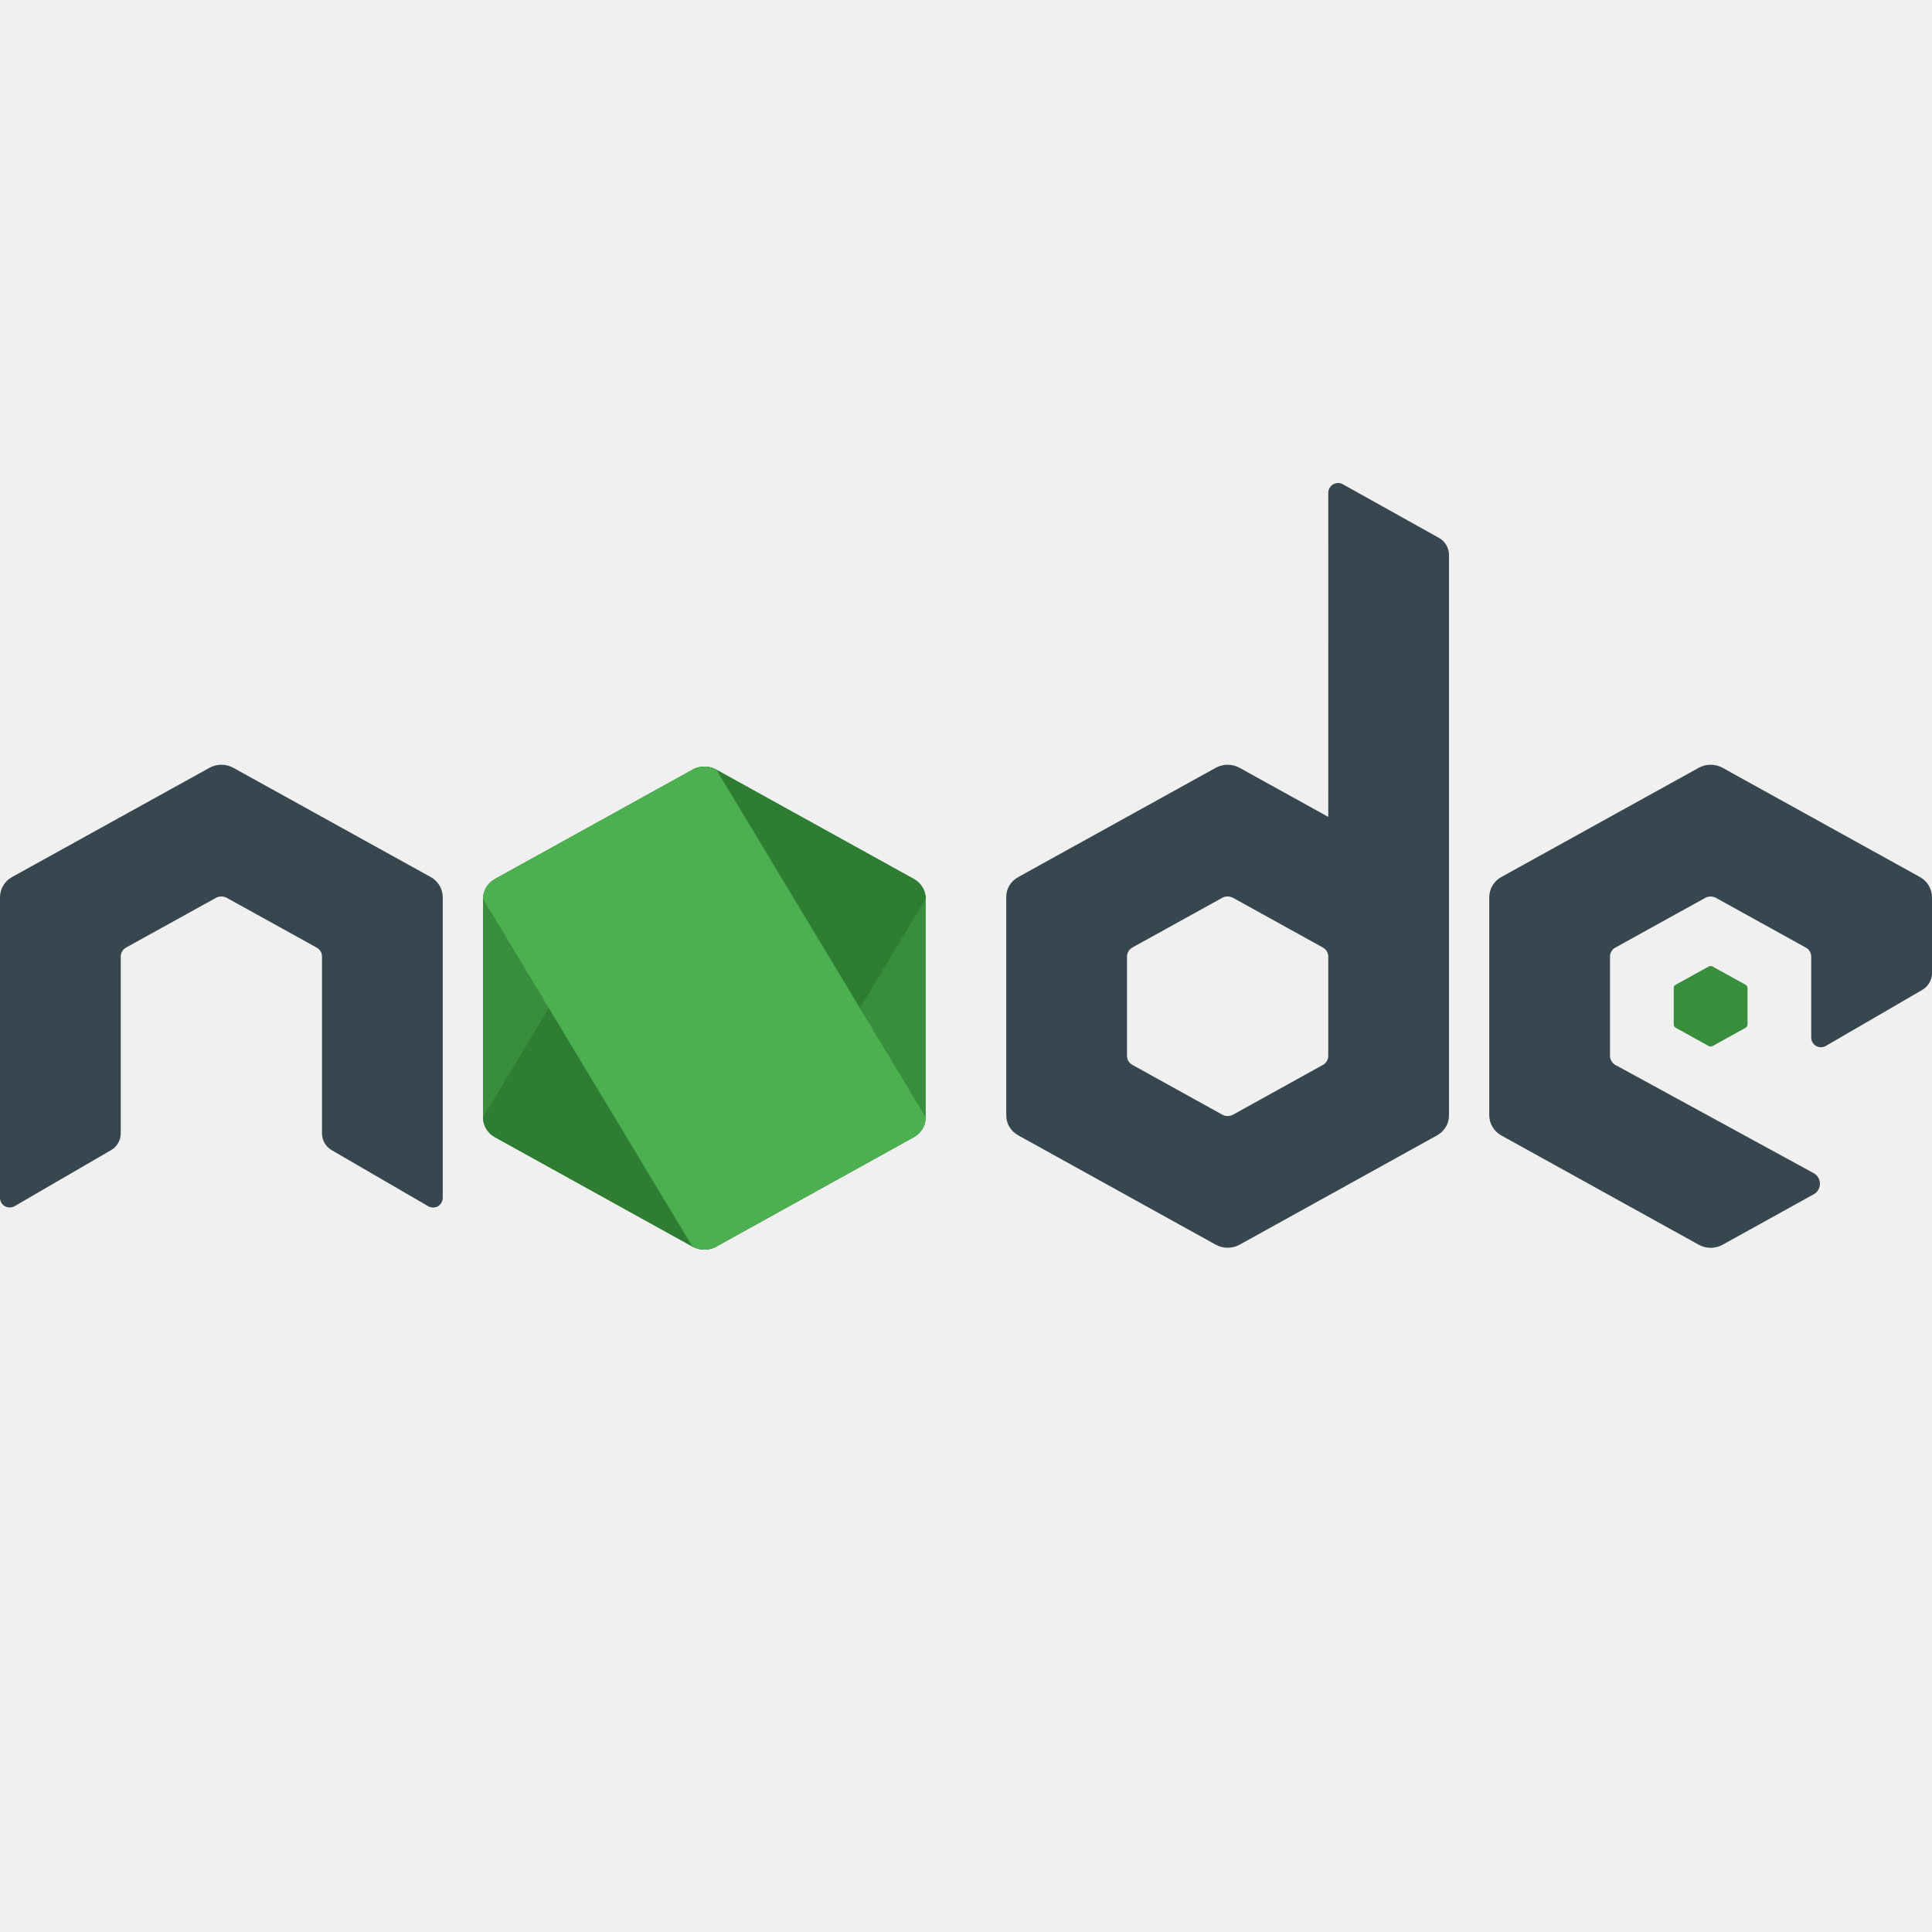
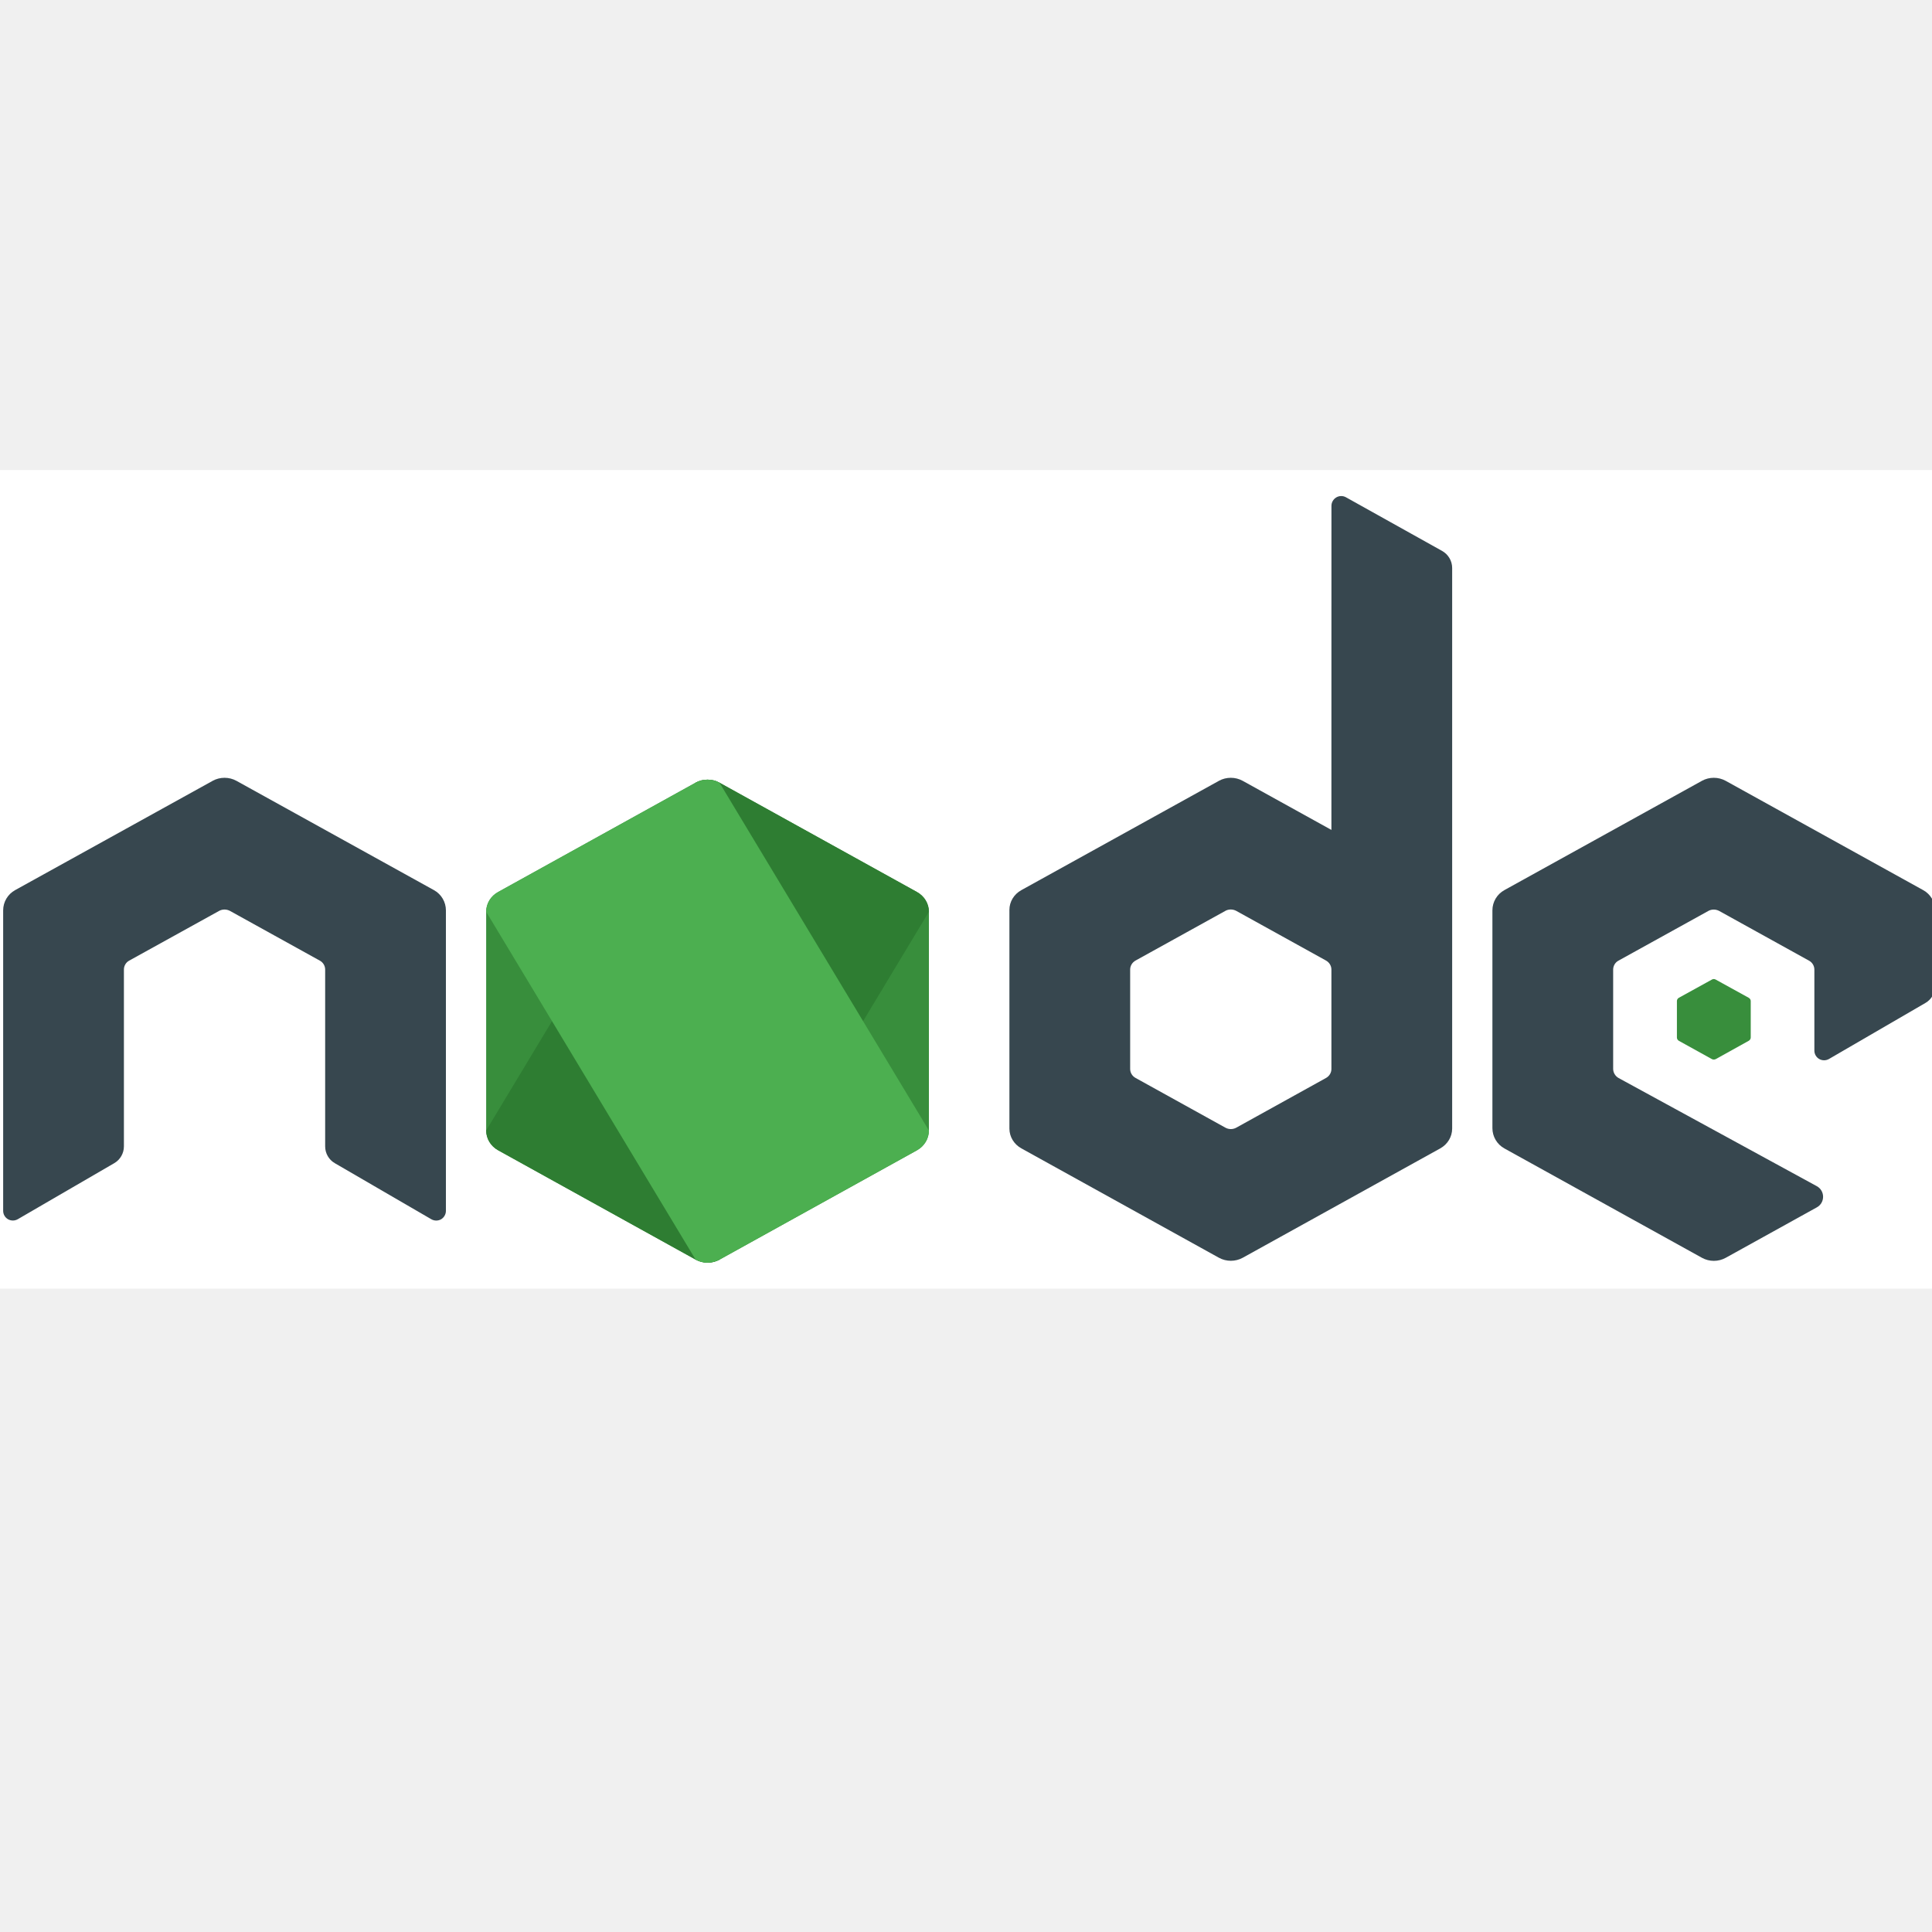
- <svg xmlns="http://www.w3.org/2000/svg" viewBox="0 0 48 48" width="48px" height="48px">
-   <path fill="#388e3c" d="M17.204 19.122l-4.907 2.715C12.113 21.938 12 22.126 12 22.329v5.433c0 .203.113.39.297.492l4.908 2.717c.183.101.41.101.593 0l4.907-2.717C22.887 28.152 23 27.965 23 27.762v-5.433c0-.203-.113-.39-.297-.492l-4.906-2.715c-.092-.051-.195-.076-.297-.076-.103 0-.205.025-.297.076M42.451 24.013l-.818.452c-.031.017-.049.048-.049.082v.906c0 .034.019.065.049.082l.818.453c.031.017.068.017.099 0l.818-.453c.03-.017.049-.048.049-.082v-.906c0-.034-.019-.065-.05-.082l-.818-.452C42.534 24.004 42.517 24 42.5 24S42.466 24.004 42.451 24.013" />
-   <path fill="#37474f" d="M35.751,13.364l-2.389-1.333c-0.075-0.042-0.167-0.041-0.241,0.003 c-0.074,0.044-0.12,0.123-0.12,0.209L33,20.295l-2.203-1.219C30.705,19.025,30.602,19,30.5,19c-0.102,0-0.205,0.025-0.297,0.076 h0.001l-4.907,2.715C25.113,21.892,25,22.08,25,22.282v5.433c0,0.203,0.113,0.39,0.297,0.492l4.908,2.717 c0.183,0.101,0.41,0.101,0.593,0l4.907-2.717C35.887,28.106,36,27.918,36,27.715V13.788C36,13.612,35.904,13.45,35.751,13.364z M32.866,26.458l-2.23,1.235c-0.083,0.046-0.186,0.046-0.269,0l-2.231-1.235C28.051,26.412,28,26.326,28,26.234v-2.47 c0-0.092,0.051-0.177,0.135-0.224l2.231-1.234h-0.001c0.042-0.023,0.088-0.034,0.135-0.034c0.047,0,0.093,0.012,0.135,0.034 l2.23,1.234C32.949,23.587,33,23.673,33,23.765v2.47C33,26.326,32.949,26.412,32.866,26.458z" />
-   <path fill="#2e7d32" d="M17.204,19.122L12,27.762c0,0.203,0.113,0.39,0.297,0.492l4.908,2.717 c0.183,0.101,0.41,0.101,0.593,0L23,22.329c0-0.203-0.113-0.39-0.297-0.492l-4.906-2.715c-0.092-0.051-0.195-0.076-0.297-0.076 c-0.103,0-0.205,0.025-0.297,0.076" />
-   <path fill="#4caf50" d="M17.204,19.122l-4.907,2.715C12.113,21.938,12,22.126,12,22.329l5.204,8.642 c0.183,0.101,0.41,0.101,0.593,0l4.907-2.717C22.887,28.152,23,27.965,23,27.762l-5.203-8.64c-0.092-0.051-0.195-0.076-0.297-0.076 c-0.103,0-0.205,0.025-0.297,0.076" />
-   <path fill="#37474f" d="M47.703 21.791l-4.906-2.715C42.705 19.025 42.602 19 42.5 19c-.102 0-.205.025-.297.076h.001l-4.907 2.715C37.114 21.892 37 22.084 37 22.294v5.411c0 .209.114.402.297.503l4.908 2.717c.184.102.409.102.593 0l2.263-1.253c.207-.115.206-.412-.002-.526l-4.924-2.687C40.052 26.412 40 26.325 40 26.231v-2.466c0-.092.05-.177.13-.221l2.235-1.236h-.001c.042-.023.088-.034.135-.034.047 0 .093.012.135.034l2.235 1.237c.08.044.13.129.13.221v2.012c0 .086.046.166.121.209.075.042.167.042.242-.001l2.398-1.393c.148-.086.24-.245.24-.417v-1.88C48 22.085 47.886 21.892 47.703 21.791zM10.703 21.791l-4.906-2.715C5.705 19.025 5.602 19 5.5 19c-.102 0-.205.025-.297.076h.001l-4.907 2.715C.114 21.892 0 22.084 0 22.294v7.465c0 .086.046.166.121.209.075.042.167.042.242-.001l2.398-1.393C2.909 28.488 3 28.329 3 28.157v-4.393c0-.092.05-.177.13-.221l2.235-1.236H5.365c.042-.023.088-.034.135-.034.047 0 .093.012.135.034l2.235 1.237C7.95 23.588 8 23.673 8 23.765v4.393c0 .172.091.331.24.417l2.398 1.393c.075.043.167.043.242.001C10.954 29.925 11 29.845 11 29.759v-7.464C11 22.085 10.886 21.892 10.703 21.791z" />
+ <svg xmlns="http://www.w3.org/2000/svg" viewBox="0 0 48 48" width="48px" height="48px" version="1.1" id="svg74089">
+   <defs id="defs74093" />
+   <rect style="fill:#ffffff;fill-opacity:1;stroke:#ffffff;stroke-width:0.5;stroke-miterlimit:4;stroke-dasharray:none;stroke-opacity:1;stroke-linejoin:round" id="rect74794" width="48.257" height="19.836" x="-0.05" y="11.929" />
+   <g id="g74770" transform="translate(0.07852502,0.3240858)">
+     <path id="path74079" d="m 17.5,19.047 c -0.103,0 -0.205,0.023 -0.297,0.074 l -4.906,2.717 C 12.113,21.939 12,22.125 12,22.328 v 5.434 c 0,0.203 0.113,0.39 0.297,0.492 l 4.908,2.717 c 0.183,0.101 0.411,0.101 0.594,0 l 4.906,-2.717 C 22.887,28.152 23,27.965 23,27.762 v -5.434 c 0,-0.203 -0.113,-0.388 -0.297,-0.49 l -4.906,-2.717 C 17.705,19.07 17.602,19.047 17.5,19.047 Z M 42.5,24 c -0.017,0 -0.034,0.005 -0.049,0.014 l -0.818,0.451 c -0.031,0.017 -0.049,0.048 -0.049,0.082 v 0.906 c 0,0.034 0.019,0.065 0.049,0.082 l 0.818,0.453 c 0.031,0.017 0.069,0.017 0.1,0 l 0.816,-0.453 c 0.03,-0.017 0.051,-0.048 0.051,-0.082 v -0.906 c 0,-0.034 -0.02,-0.065 -0.051,-0.082 L 42.549,24.014 C 42.534,24.005 42.517,24 42.5,24 Z" style="fill:#388e3c;fill-opacity:1" />
+     <path fill="#37474f" d="m 35.751,13.364 -2.389,-1.333 c -0.075,-0.042 -0.167,-0.041 -0.241,0.003 -0.074,0.044 -0.12,0.123 -0.12,0.209 L 33,20.295 30.797,19.076 C 30.705,19.025 30.602,19 30.5,19 c -0.102,0 -0.205,0.025 -0.297,0.076 h 0.001 l -4.907,2.715 C 25.113,21.892 25,22.08 25,22.282 v 5.433 c 0,0.203 0.113,0.39 0.297,0.492 l 4.908,2.717 c 0.183,0.101 0.41,0.101 0.593,0 l 4.907,-2.717 C 35.887,28.106 36,27.918 36,27.715 V 13.788 c 0,-0.176 -0.096,-0.338 -0.249,-0.424 z m -2.885,13.094 -2.23,1.235 c -0.083,0.046 -0.186,0.046 -0.269,0 L 28.136,26.458 C 28.051,26.412 28,26.326 28,26.234 v -2.47 c 0,-0.092 0.051,-0.177 0.135,-0.224 l 2.231,-1.234 h -0.001 c 0.042,-0.023 0.088,-0.034 0.135,-0.034 0.047,0 0.093,0.012 0.135,0.034 l 2.23,1.234 C 32.949,23.587 33,23.673 33,23.765 v 2.47 c 0,0.091 -0.051,0.177 -0.134,0.223 z" id="path74081" />
+     <path fill="#2e7d32" d="M 17.204,19.122 12,27.762 c 0,0.203 0.113,0.39 0.297,0.492 l 4.908,2.717 c 0.183,0.101 0.41,0.101 0.593,0 L 23,22.329 c 0,-0.203 -0.113,-0.39 -0.297,-0.492 l -4.906,-2.715 c -0.092,-0.051 -0.195,-0.076 -0.297,-0.076 -0.103,0 -0.205,0.025 -0.297,0.076" id="path74083" />
+     <path fill="#4caf50" d="m 17.204,19.122 -4.907,2.715 C 12.113,21.938 12,22.126 12,22.329 l 5.204,8.642 c 0.183,0.101 0.41,0.101 0.593,0 l 4.907,-2.717 C 22.887,28.152 23,27.965 23,27.762 l -5.203,-8.64 c -0.092,-0.051 -0.195,-0.076 -0.297,-0.076 -0.103,0 -0.205,0.025 -0.297,0.076" id="path74085" />
+     <path fill="#37474f" d="M 47.703,21.791 42.797,19.076 C 42.705,19.025 42.602,19 42.5,19 c -0.102,0 -0.205,0.025 -0.297,0.076 h 10e-4 l -4.907,2.715 C 37.114,21.892 37,22.084 37,22.294 v 5.411 c 0,0.209 0.114,0.402 0.297,0.503 l 4.908,2.717 c 0.184,0.102 0.409,0.102 0.593,0 l 2.263,-1.253 c 0.207,-0.115 0.206,-0.412 -0.002,-0.526 L 40.135,26.459 C 40.052,26.412 40,26.325 40,26.231 v -2.466 c 0,-0.092 0.05,-0.177 0.13,-0.221 l 2.235,-1.236 h -0.001 c 0.042,-0.023 0.088,-0.034 0.135,-0.034 0.047,0 0.093,0.012 0.135,0.034 l 2.235,1.237 c 0.08,0.044 0.13,0.129 0.13,0.221 v 2.012 c 0,0.086 0.046,0.166 0.121,0.209 0.075,0.042 0.167,0.042 0.242,-10e-4 L 47.76,24.593 C 47.908,24.507 48,24.348 48,24.176 v -1.88 c 0,-0.211 -0.114,-0.404 -0.297,-0.505 z m -37,0 -4.906,-2.715 C 5.705,19.025 5.602,19 5.5,19 5.398,19 5.295,19.025 5.203,19.076 H 5.204 L 0.297,21.791 C 0.114,21.892 0,22.084 0,22.294 v 7.465 c 0,0.086 0.046,0.166 0.121,0.209 0.075,0.042 0.167,0.042 0.242,-0.001 L 2.761,28.574 C 2.909,28.488 3,28.329 3,28.157 v -4.393 c 0,-0.092 0.05,-0.177 0.13,-0.221 l 2.235,-1.236 v 0 c 0.042,-0.023 0.088,-0.034 0.135,-0.034 0.047,0 0.093,0.012 0.135,0.034 L 7.87,23.544 C 7.95,23.588 8,23.673 8,23.765 v 4.393 c 0,0.172 0.091,0.331 0.24,0.417 l 2.398,1.393 c 0.075,0.043 0.167,0.043 0.242,0.001 0.074,-0.044 0.12,-0.124 0.12,-0.21 v -7.464 c 0,-0.21 -0.114,-0.403 -0.297,-0.504 z" id="path74087" />
+   </g>
</svg>
